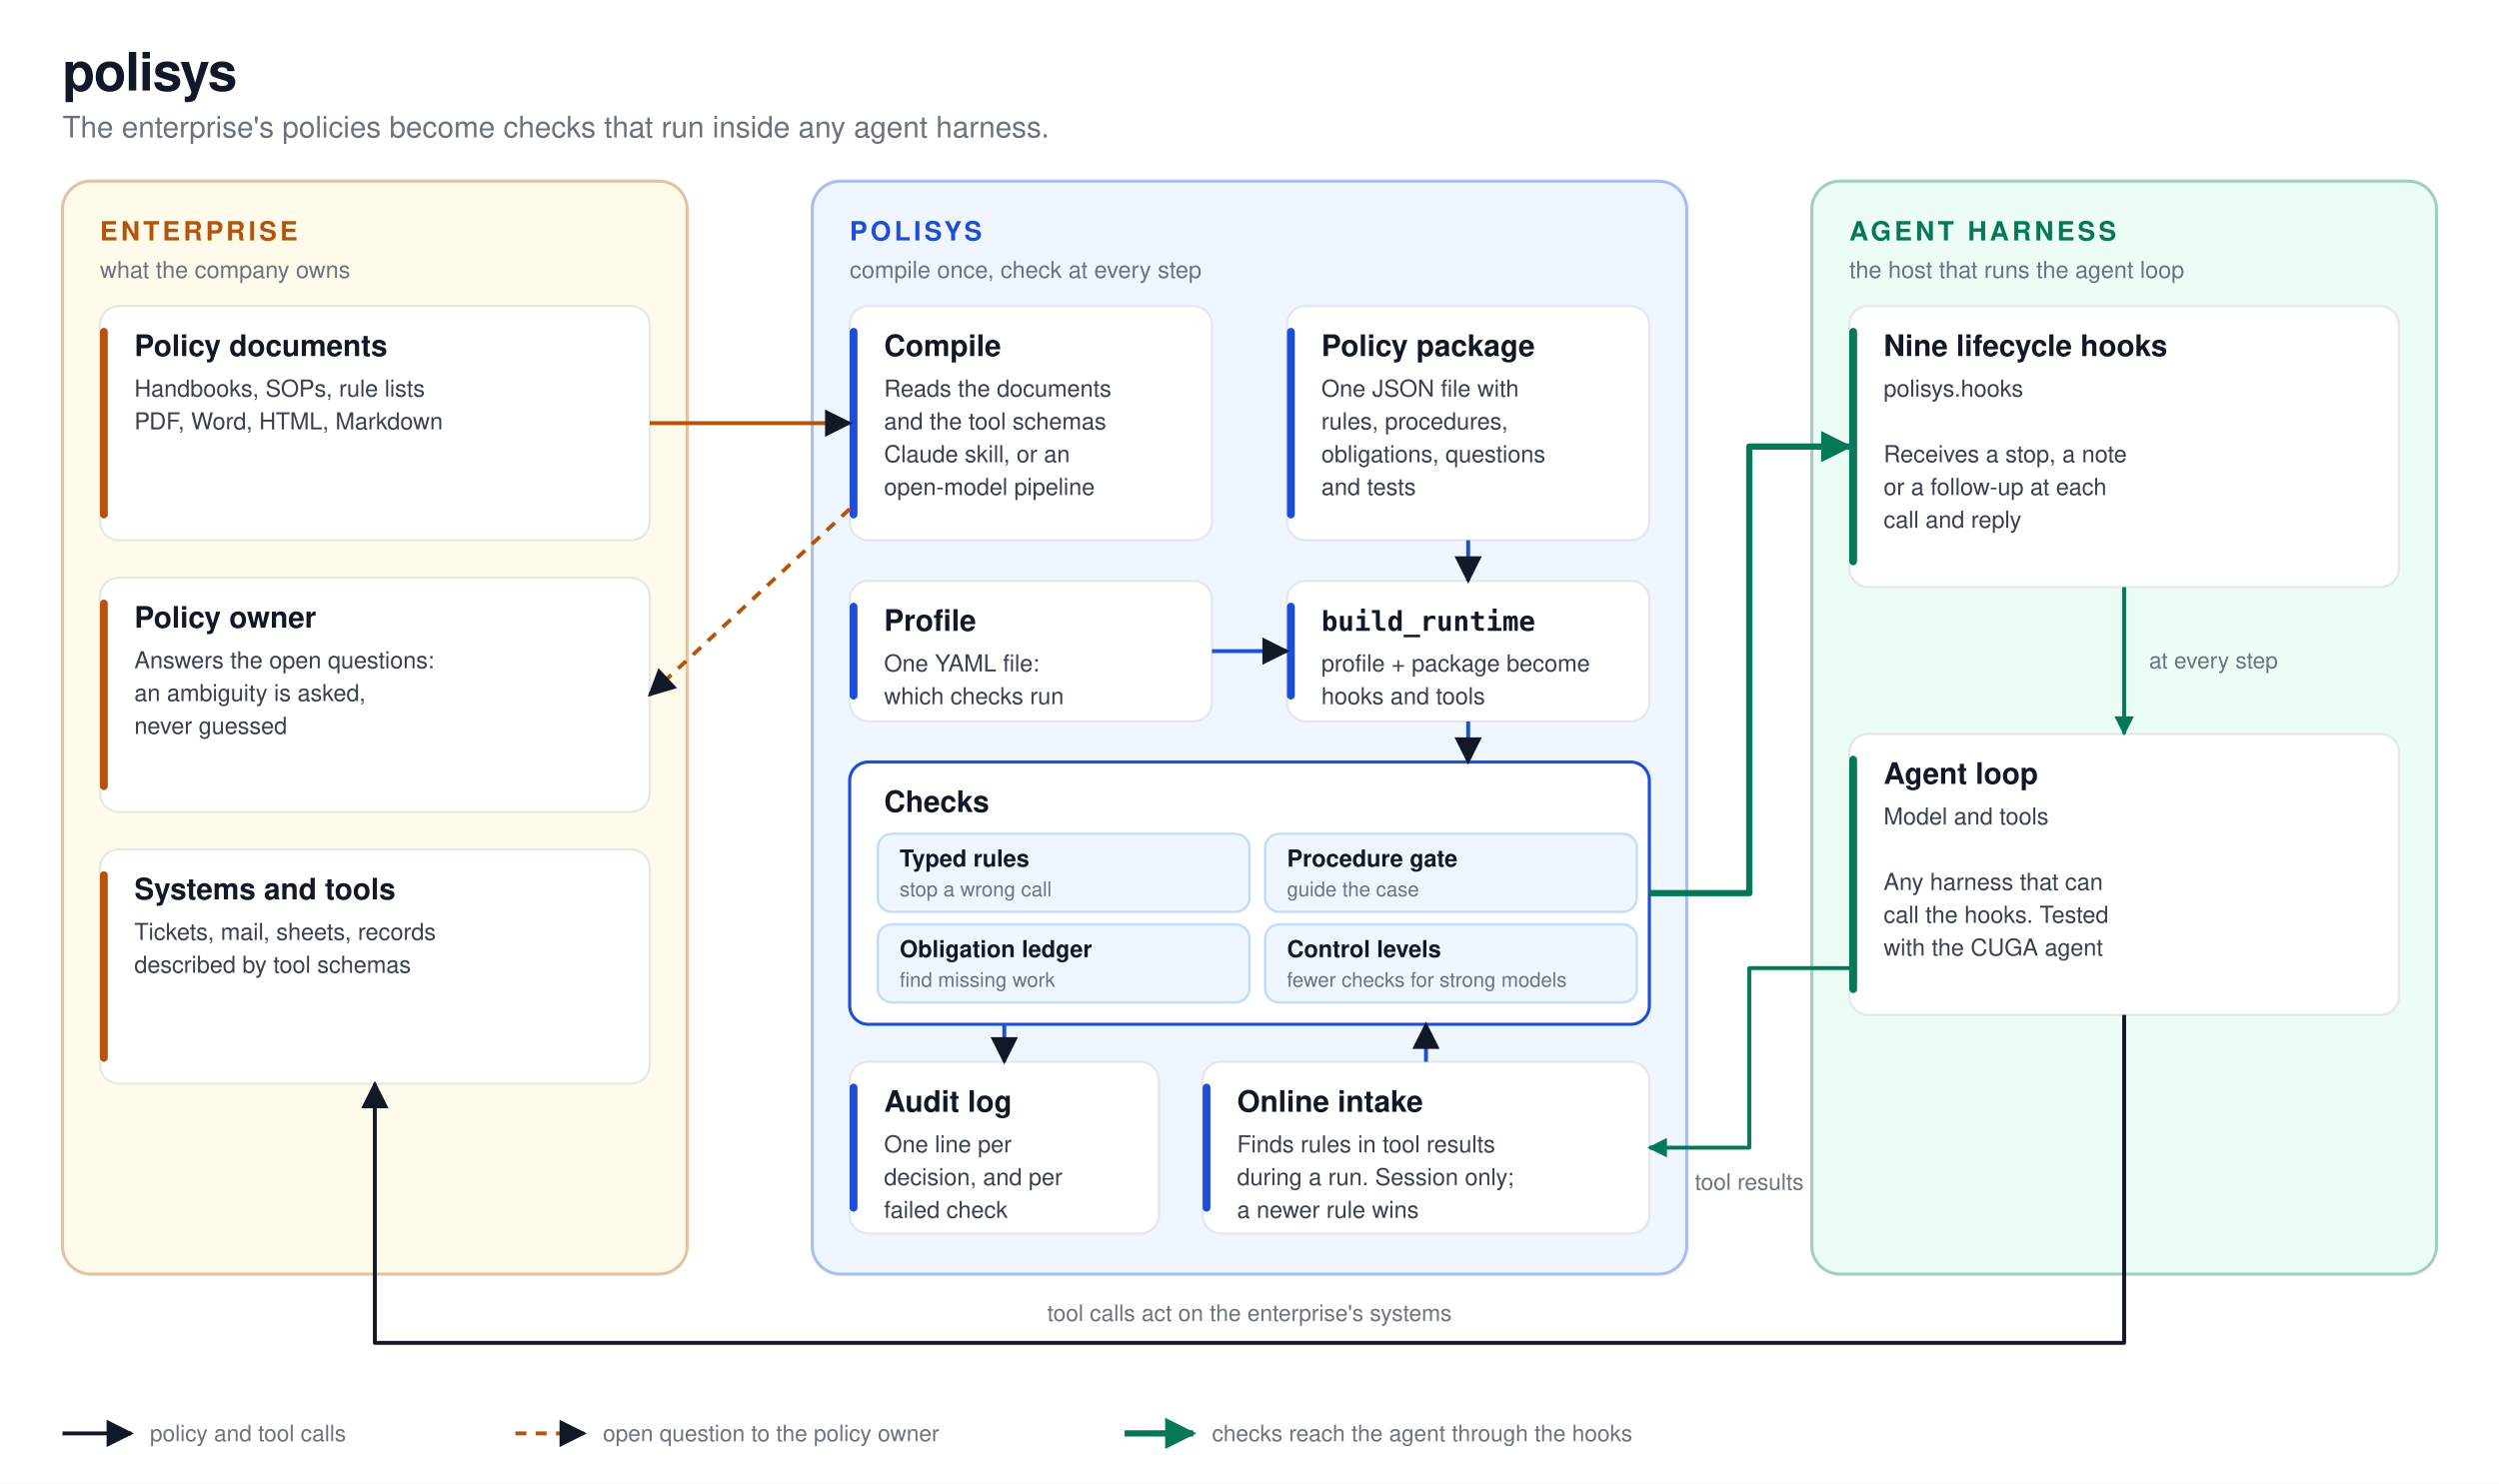
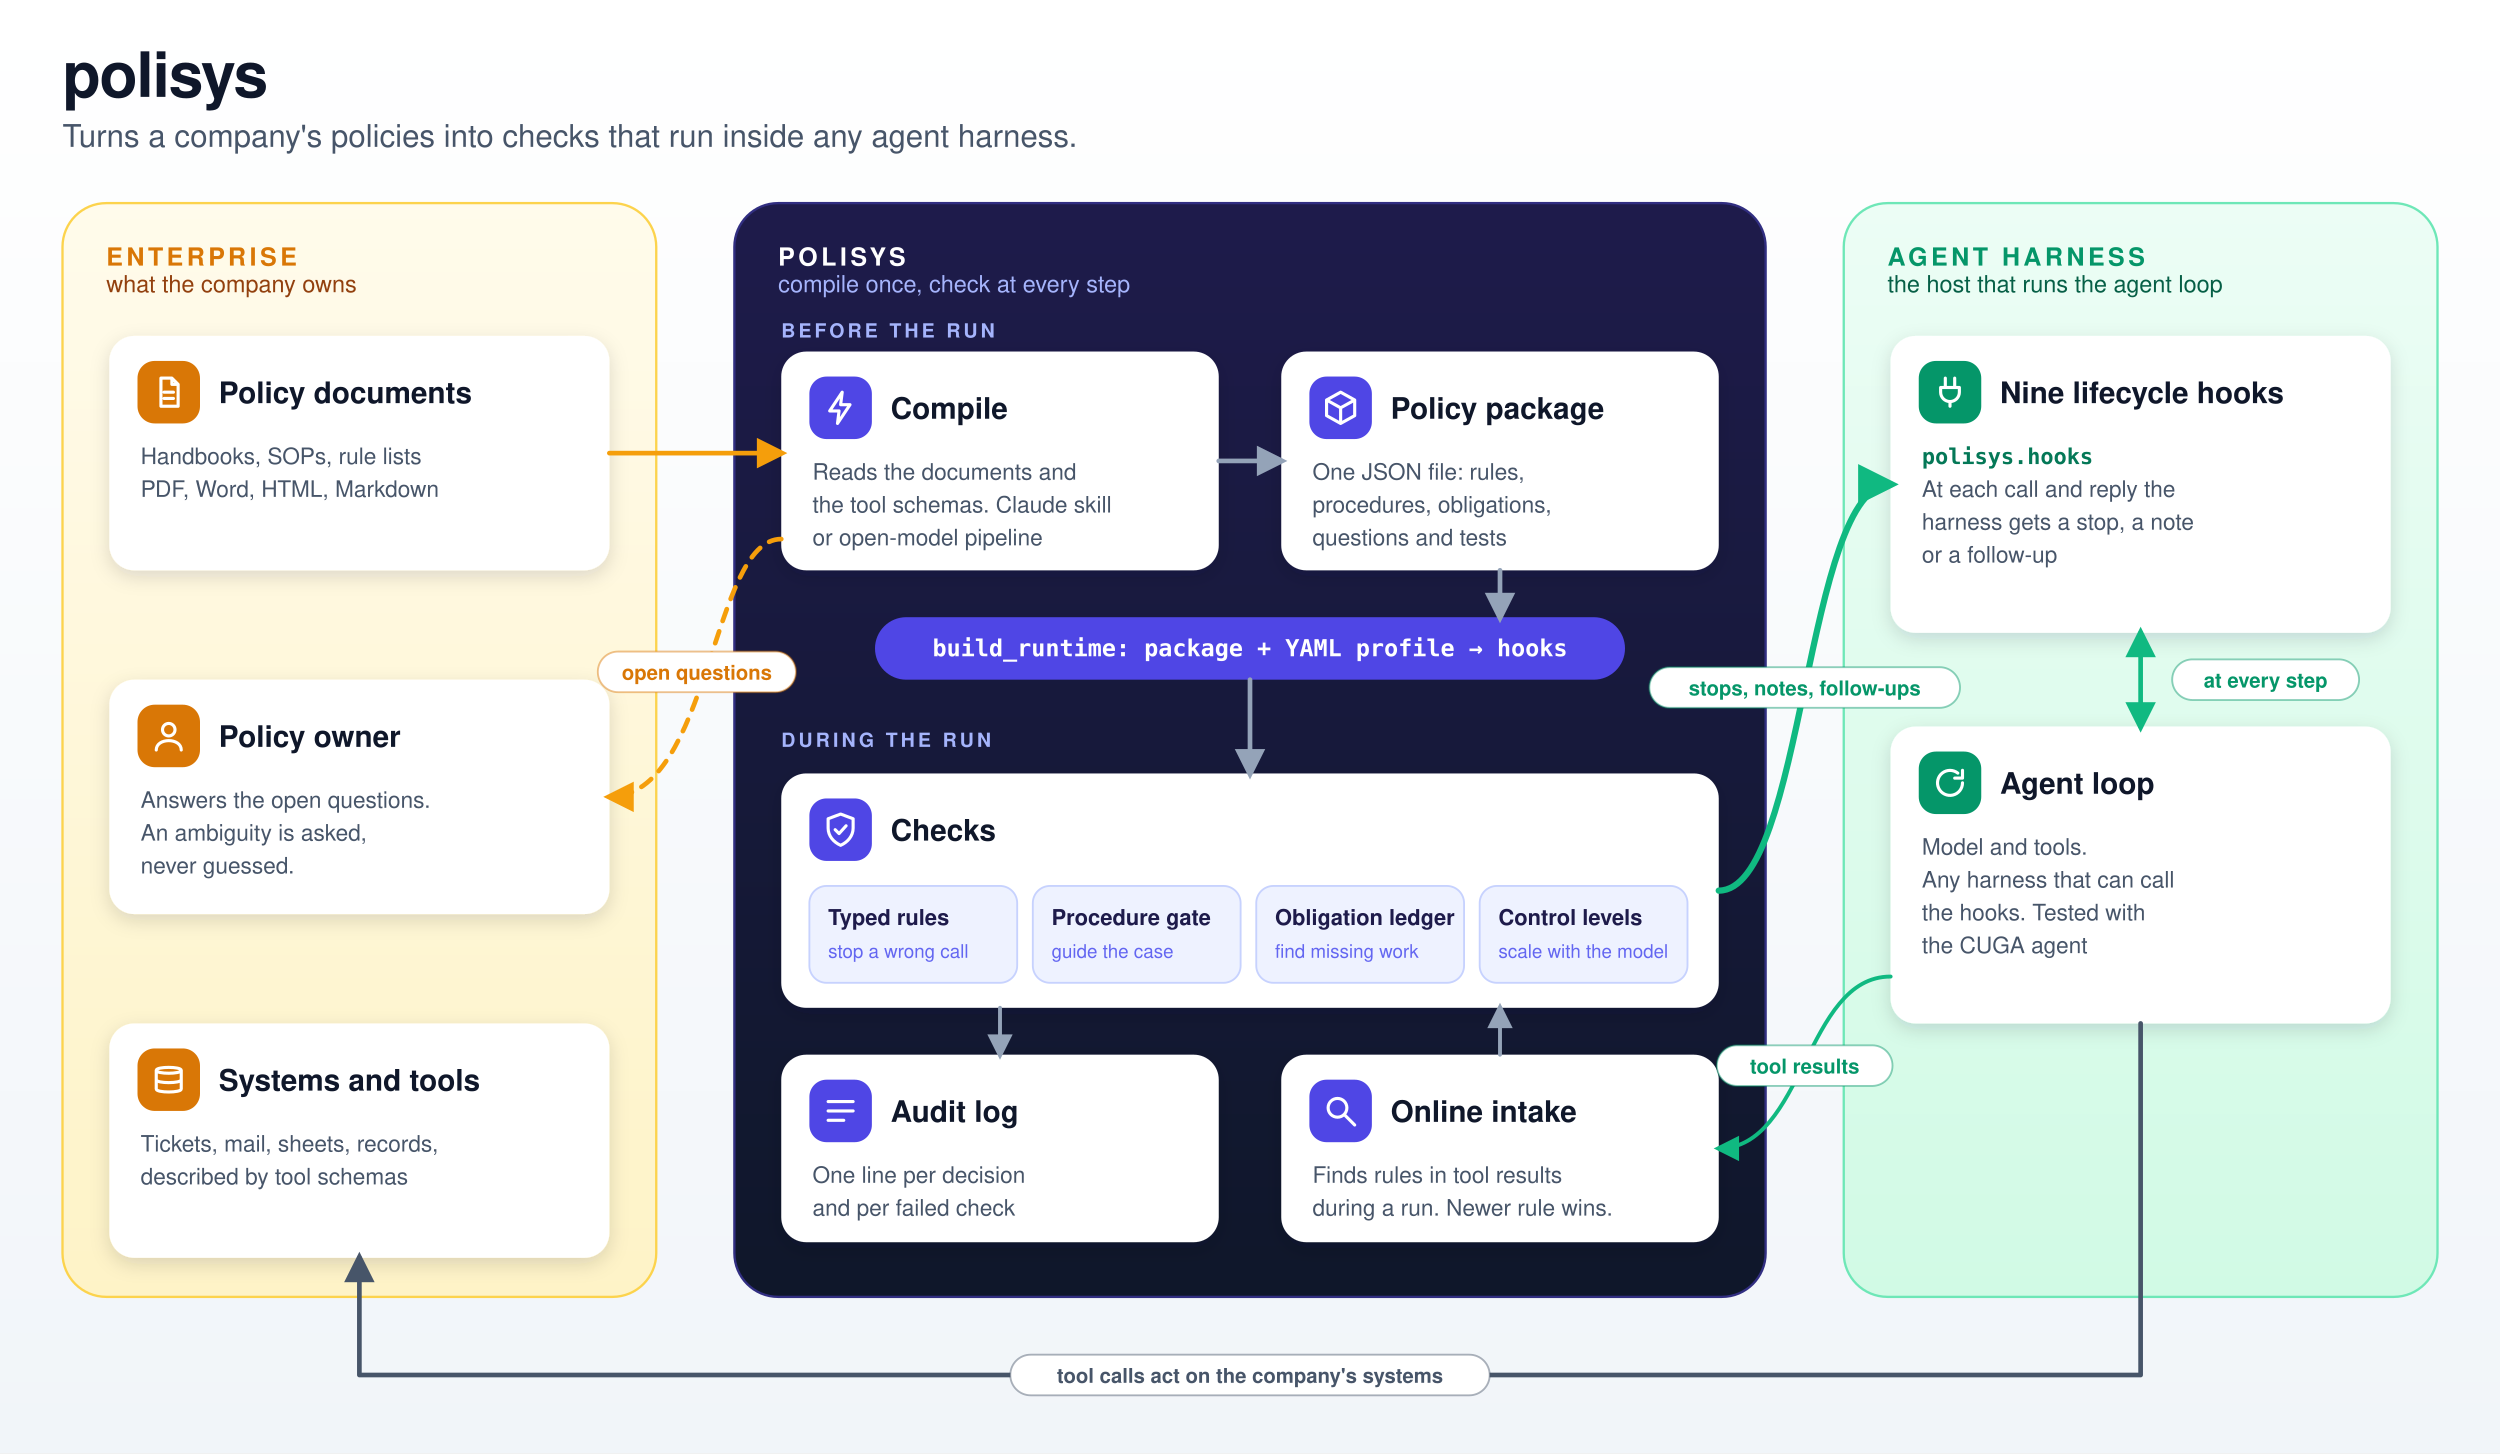
- <svg xmlns="http://www.w3.org/2000/svg" viewBox="0 0 1600 950" width="1600" height="950">
+ <svg xmlns="http://www.w3.org/2000/svg" viewBox="0 0 1600 930" width="1600" height="930">
  <defs>
-     <marker id="a" viewBox="0 0 10 10" refX="9" refY="5" markerWidth="7" markerHeight="7" orient="auto-start-reverse">
-       <path d="M0,0 L10,5 L0,10 z" fill="#111827" />
+     <marker id="mA" viewBox="0 0 10 10" refX="8" refY="5" markerWidth="6.5" markerHeight="6.5" orient="auto-start-reverse">
+       <path d="M0,0 L10,5 L0,10 z" fill="#f59e0b" />
    </marker>
-     <marker id="ag" viewBox="0 0 10 10" refX="9" refY="5" markerWidth="5" markerHeight="5" orient="auto-start-reverse">
-       <path d="M0,0 L10,5 L0,10 z" fill="#047857" />
+     <marker id="mS" viewBox="0 0 10 10" refX="8" refY="5" markerWidth="6.5" markerHeight="6.5" orient="auto-start-reverse">
+       <path d="M0,0 L10,5 L0,10 z" fill="#94a3b8" />
    </marker>
+     <marker id="mG" viewBox="0 0 10 10" refX="8" refY="5" markerWidth="6.5" markerHeight="6.5" orient="auto-start-reverse">
+       <path d="M0,0 L10,5 L0,10 z" fill="#10b981" />
+     </marker>
+     <marker id="mD" viewBox="0 0 10 10" refX="8" refY="5" markerWidth="6.5" markerHeight="6.5" orient="auto-start-reverse">
+       <path d="M0,0 L10,5 L0,10 z" fill="#475569" />
+     </marker>
+     <marker id="mGs" viewBox="0 0 10 10" refX="8" refY="5" markerWidth="6.5" markerHeight="6.5" orient="auto-start-reverse">
+       <path d="M0,0 L10,5 L0,10 z" fill="#10b981" />
+     </marker>
+     <linearGradient id="gA" x1="0" y1="0" x2="0" y2="1">
+       <stop offset="0" stop-color="#fffbeb" />
+       <stop offset="1" stop-color="#fef3c7" />
+     </linearGradient>
+     <linearGradient id="gB" x1="0" y1="0" x2="0" y2="1">
+       <stop offset="0" stop-color="#1e1b4b" />
+       <stop offset="1" stop-color="#0f172a" />
+     </linearGradient>
+     <linearGradient id="gC" x1="0" y1="0" x2="0" y2="1">
+       <stop offset="0" stop-color="#ecfdf5" />
+       <stop offset="1" stop-color="#d1fae5" />
+     </linearGradient>
+     <linearGradient id="bg" x1="0" y1="0" x2="0" y2="1">
+       <stop offset="0" stop-color="#ffffff" />
+       <stop offset="1" stop-color="#f1f5f9" />
+     </linearGradient>
+     <filter id="sh" x="-10%" y="-10%" width="120%" height="130%">
+       <feDropShadow dx="0" dy="4" stdDeviation="6" flood-color="#0f172a" flood-opacity=".14" />
+     </filter>
  </defs>
  <style>
text{font-family:-apple-system,"Helvetica Neue",Helvetica,Arial,sans-serif}
- .h1{font-size:34px;font-weight:700;letter-spacing:-.02em;fill:#111827}
- .lead{font-size:19px;fill:#6b7280}
- .panel{font-size:17px;font-weight:700;letter-spacing:.12em}
- .sub{font-size:15px;fill:#6b7280}
- .title{font-size:19px;font-weight:700;fill:#111827}
- .mono{font-family:ui-monospace,Menlo,Consolas,monospace;font-size:17.5px}
- .body{font-size:15px;fill:#374151}
- .chip{font-size:15px;font-weight:700;fill:#111827}
- .chipd{font-size:13px;fill:#6b7280}
- .lbl{font-size:14.5px;fill:#6b7280}
+ .h1{font-size:40px;font-weight:800;letter-spacing:-.02em;fill:#0f172a}
+ .lead{font-size:20px;fill:#475569}
+ .lane{font-size:16px;font-weight:800;letter-spacing:.14em}
+ .sub{font-size:15px}
+ .ph{font-size:12.5px;font-weight:700;letter-spacing:.16em;fill:#a5b4fc}
+ .t{font-size:19px;font-weight:700;fill:#0f172a}
+ .b{font-size:14.5px;fill:#475569}
+ .m{font-family:ui-monospace,Menlo,Consolas,monospace;font-size:14px;fill:#047857;font-weight:600}
+ .mono{font-family:ui-monospace,Menlo,Consolas,monospace;font-size:15px;font-weight:600}
+ .chip{font-size:14px;font-weight:700;fill:#1e1b4b}
+ .chipd{font-size:12px;fill:#6366f1}
+ .pl{font-size:13px;font-weight:600}
</style>
-   <rect width="1600" height="950" fill="#ffffff" />
-   <text x="40" y="58" class="h1">polisys</text>
-   <text x="40" y="88" class="lead">The enterprise's policies become checks that run inside any agent harness.</text>
-   <rect x="40" y="116" width="400" height="700" rx="18" fill="#fffbeb" stroke="#b45309" stroke-opacity=".35" stroke-width="2" />
-   <text x="64" y="154" class="panel" fill="#b45309">ENTERPRISE</text>
-   <text x="64" y="178" class="sub">what the company owns</text>
-   <rect x="520" y="116" width="560" height="700" rx="18" fill="#eff6ff" stroke="#1d4ed8" stroke-opacity=".35" stroke-width="2" />
-   <text x="544" y="154" class="panel" fill="#1d4ed8">POLISYS</text>
-   <text x="544" y="178" class="sub">compile once, check at every step</text>
-   <rect x="1160" y="116" width="400" height="700" rx="18" fill="#ecfdf5" stroke="#047857" stroke-opacity=".35" stroke-width="2" />
-   <text x="1184" y="154" class="panel" fill="#047857">AGENT HARNESS</text>
-   <text x="1184" y="178" class="sub">the host that runs the agent loop</text>
-   <rect x="64" y="196" width="352" height="150" rx="12" fill="#fff" stroke="#e5e7eb" stroke-width="1.5" />
-   <path d="M65,208 a11,11 0 0 1 11,-11 h0 v148 h0 a11,11 0 0 1 -11,-11 z" fill="none" />
-   <rect x="64" y="210" width="5" height="122" rx="2.5" fill="#b45309" />
-   <text x="86" y="228" class="title">Policy documents</text>
-   <text x="86" y="254" class="body">Handbooks, SOPs, rule lists</text>
-   <text x="86" y="275" class="body">PDF, Word, HTML, Markdown</text>
-   <rect x="64" y="370" width="352" height="150" rx="12" fill="#fff" stroke="#e5e7eb" stroke-width="1.5" />
-   <path d="M65,382 a11,11 0 0 1 11,-11 h0 v148 h0 a11,11 0 0 1 -11,-11 z" fill="none" />
-   <rect x="64" y="384" width="5" height="122" rx="2.5" fill="#b45309" />
-   <text x="86" y="402" class="title">Policy owner</text>
-   <text x="86" y="428" class="body">Answers the open questions:</text>
-   <text x="86" y="449" class="body">an ambiguity is asked,</text>
-   <text x="86" y="470" class="body">never guessed</text>
-   <rect x="64" y="544" width="352" height="150" rx="12" fill="#fff" stroke="#e5e7eb" stroke-width="1.5" />
-   <path d="M65,556 a11,11 0 0 1 11,-11 h0 v148 h0 a11,11 0 0 1 -11,-11 z" fill="none" />
-   <rect x="64" y="558" width="5" height="122" rx="2.5" fill="#b45309" />
-   <text x="86" y="576" class="title">Systems and tools</text>
-   <text x="86" y="602" class="body">Tickets, mail, sheets, records</text>
-   <text x="86" y="623" class="body">described by tool schemas</text>
-   <rect x="544" y="196" width="232" height="150" rx="12" fill="#fff" stroke="#e5e7eb" stroke-width="1.5" />
-   <path d="M545,208 a11,11 0 0 1 11,-11 h0 v148 h0 a11,11 0 0 1 -11,-11 z" fill="none" />
-   <rect x="544" y="210" width="5" height="122" rx="2.5" fill="#1d4ed8" />
-   <text x="566" y="228" class="title">Compile</text>
-   <text x="566" y="254" class="body">Reads the documents</text>
-   <text x="566" y="275" class="body">and the tool schemas</text>
-   <text x="566" y="296" class="body">Claude skill, or an</text>
-   <text x="566" y="317" class="body">open-model pipeline</text>
-   <rect x="824" y="196" width="232" height="150" rx="12" fill="#fff" stroke="#e5e7eb" stroke-width="1.5" />
-   <path d="M825,208 a11,11 0 0 1 11,-11 h0 v148 h0 a11,11 0 0 1 -11,-11 z" fill="none" />
-   <rect x="824" y="210" width="5" height="122" rx="2.5" fill="#1d4ed8" />
-   <text x="846" y="228" class="title">Policy package</text>
-   <text x="846" y="254" class="body">One JSON file with</text>
-   <text x="846" y="275" class="body">rules, procedures,</text>
-   <text x="846" y="296" class="body">obligations, questions</text>
-   <text x="846" y="317" class="body">and tests</text>
-   <rect x="544" y="372" width="232" height="90" rx="12" fill="#fff" stroke="#e5e7eb" stroke-width="1.5" />
-   <path d="M545,384 a11,11 0 0 1 11,-11 h0 v88 h0 a11,11 0 0 1 -11,-11 z" fill="none" />
-   <rect x="544" y="386" width="5" height="62" rx="2.5" fill="#1d4ed8" />
-   <text x="566" y="404" class="title">Profile</text>
-   <text x="566" y="430" class="body">One YAML file:</text>
-   <text x="566" y="451" class="body">which checks run</text>
-   <rect x="824" y="372" width="232" height="90" rx="12" fill="#fff" stroke="#e5e7eb" stroke-width="1.5" />
-   <path d="M825,384 a11,11 0 0 1 11,-11 h0 v88 h0 a11,11 0 0 1 -11,-11 z" fill="none" />
-   <rect x="824" y="386" width="5" height="62" rx="2.5" fill="#1d4ed8" />
-   <text x="846" y="404" class="title mono">build_runtime</text>
-   <text x="846" y="430" class="body">profile + package become</text>
-   <text x="846" y="451" class="body">hooks and tools</text>
-   <rect x="544" y="488" width="512" height="168" rx="12" fill="#fff" stroke="#1d4ed8" stroke-width="2" />
-   <text x="566" y="520" class="title">Checks</text>
-   <rect x="562" y="534" width="238" height="50" rx="9" fill="#eff6ff" stroke="#bfdbfe" stroke-width="1.5" />
-   <text x="576" y="555" class="chip">Typed rules</text>
-   <text x="576" y="574" class="chipd">stop a wrong call</text>
-   <rect x="810" y="534" width="238" height="50" rx="9" fill="#eff6ff" stroke="#bfdbfe" stroke-width="1.5" />
-   <text x="824" y="555" class="chip">Procedure gate</text>
-   <text x="824" y="574" class="chipd">guide the case</text>
-   <rect x="562" y="592" width="238" height="50" rx="9" fill="#eff6ff" stroke="#bfdbfe" stroke-width="1.5" />
-   <text x="576" y="613" class="chip">Obligation ledger</text>
-   <text x="576" y="632" class="chipd">find missing work</text>
-   <rect x="810" y="592" width="238" height="50" rx="9" fill="#eff6ff" stroke="#bfdbfe" stroke-width="1.5" />
-   <text x="824" y="613" class="chip">Control levels</text>
-   <text x="824" y="632" class="chipd">fewer checks for strong models</text>
-   <rect x="544" y="680" width="198" height="110" rx="12" fill="#fff" stroke="#e5e7eb" stroke-width="1.5" />
-   <rect x="544" y="694" width="5" height="82" rx="2.5" fill="#1d4ed8" />
-   <text x="566" y="712" class="title">Audit log</text>
-   <text x="566" y="738" class="body">One line per</text>
-   <text x="566" y="759" class="body">decision, and per</text>
-   <text x="566" y="780" class="body">failed check</text>
-   <rect x="770" y="680" width="286" height="110" rx="12" fill="#fff" stroke="#e5e7eb" stroke-width="1.5" />
-   <rect x="770" y="694" width="5" height="82" rx="2.5" fill="#1d4ed8" />
-   <text x="792" y="712" class="title">Online intake</text>
-   <text x="792" y="738" class="body">Finds rules in tool results</text>
-   <text x="792" y="759" class="body">during a run. Session only;</text>
-   <text x="792" y="780" class="body">a newer rule wins</text>
-   <rect x="1184" y="196" width="352" height="180" rx="12" fill="#fff" stroke="#e5e7eb" stroke-width="1.5" />
-   <path d="M1185,208 a11,11 0 0 1 11,-11 h0 v178 h0 a11,11 0 0 1 -11,-11 z" fill="none" />
-   <rect x="1184" y="210" width="5" height="152" rx="2.5" fill="#047857" />
-   <text x="1206" y="228" class="title">Nine lifecycle hooks</text>
-   <text x="1206" y="254" class="body">polisys.hooks</text>
-   <text x="1206" y="275" class="body" />
-   <text x="1206" y="296" class="body">Receives a stop, a note</text>
-   <text x="1206" y="317" class="body">or a follow-up at each</text>
-   <text x="1206" y="338" class="body">call and reply</text>
-   <rect x="1184" y="470" width="352" height="180" rx="12" fill="#fff" stroke="#e5e7eb" stroke-width="1.5" />
-   <path d="M1185,482 a11,11 0 0 1 11,-11 h0 v178 h0 a11,11 0 0 1 -11,-11 z" fill="none" />
-   <rect x="1184" y="484" width="5" height="152" rx="2.5" fill="#047857" />
-   <text x="1206" y="502" class="title">Agent loop</text>
-   <text x="1206" y="528" class="body">Model and tools</text>
-   <text x="1206" y="549" class="body" />
-   <text x="1206" y="570" class="body">Any harness that can</text>
-   <text x="1206" y="591" class="body">call the hooks. Tested</text>
-   <text x="1206" y="612" class="body">with the CUGA agent</text>
-   <path d="M416,271 H544" fill="none" stroke="#b45309" stroke-width="2.5" marker-end="url(#a)" stroke-linejoin="round" />
-   <path d="M544,326 L416,445" fill="none" stroke="#b45309" stroke-width="2.5" stroke-dasharray="7 6" marker-end="url(#a)" stroke-linejoin="round" />
-   <path d="M940,346 V372" fill="none" stroke="#1d4ed8" stroke-width="2.5" marker-end="url(#a)" stroke-linejoin="round" />
-   <path d="M776,417 H824" fill="none" stroke="#1d4ed8" stroke-width="2.5" marker-end="url(#a)" stroke-linejoin="round" />
-   <path d="M940,462 V488" fill="none" stroke="#1d4ed8" stroke-width="2.5" marker-end="url(#a)" stroke-linejoin="round" />
-   <path d="M643,656 V680" fill="none" stroke="#1d4ed8" stroke-width="2.5" marker-end="url(#a)" stroke-linejoin="round" />
-   <path d="M1056,572 H1120 V286 H1184" fill="none" stroke="#047857" stroke-width="4" marker-end="url(#ag)" stroke-linejoin="round" />
-   <path d="M1360,376 V470" fill="none" stroke="#047857" stroke-width="2.5" marker-end="url(#ag)" marker-start="url(#ags)" stroke-linejoin="round" />
-   <path d="M913,680 V656" fill="none" stroke="#1d4ed8" stroke-width="2.5" marker-end="url(#a)" stroke-linejoin="round" />
-   <path d="M1184,620 H1120 V735 H1056" fill="none" stroke="#047857" stroke-width="2.5" marker-end="url(#ag)" stroke-linejoin="round" />
-   <text x="1120" y="762" class="lbl" text-anchor="middle" font-size="13">tool results</text>
-   <path d="M1360,650 V860 H240 V694" fill="none" stroke="#111827" stroke-width="2.5" marker-end="url(#a)" stroke-linejoin="round" />
-   <text x="800" y="846" class="lbl" text-anchor="middle">tool calls act on the enterprise's systems</text>
-   <text x="1376" y="428" class="lbl">at every step</text>
-   <text x="1074" y="598" class="lbl" text-anchor="end" transform="rotate(-90 1074 598)" visibility="hidden">x</text>
-   <path d="M40,918 H84" stroke="#111827" stroke-width="2.5" marker-end="url(#a)" />
-   <text x="96" y="923" class="lbl">policy and tool calls</text>
-   <path d="M330,918 H374" stroke="#b45309" stroke-width="2.5" stroke-dasharray="7 6" marker-end="url(#a)" />
-   <text x="386" y="923" class="lbl">open question to the policy owner</text>
-   <path d="M720,918 H764" stroke="#047857" stroke-width="4" marker-end="url(#ag)" />
-   <text x="776" y="923" class="lbl">checks reach the agent through the hooks</text>
+   <rect width="1600" height="930" fill="url(#bg)" />
+   <text x="40" y="62" class="h1">polisys</text>
+   <text x="40" y="94" class="lead">Turns a company's policies into checks that run inside any agent harness.</text>
+   <rect x="40" y="130" width="380" height="700" rx="28" fill="url(#gA)" stroke="#fcd34d" stroke-width="1.5" />
+   <text x="68" y="170" class="lane" fill="#d97706">ENTERPRISE</text>
+   <text x="68" y="187" class="sub" fill="#92400e">what the company owns</text>
+   <rect x="470" y="130" width="660" height="700" rx="28" fill="url(#gB)" stroke="#312e81" stroke-width="1.5" />
+   <text x="498" y="170" class="lane" fill="#fff">POLISYS</text>
+   <text x="498" y="187" class="sub" fill="#a5b4fc">compile once, check at every step</text>
+   <rect x="1180" y="130" width="380" height="700" rx="28" fill="url(#gC)" stroke="#6ee7b7" stroke-width="1.5" />
+   <text x="1208" y="170" class="lane" fill="#059669">AGENT HARNESS</text>
+   <text x="1208" y="187" class="sub" fill="#065f46">the host that runs the agent loop</text>
+   <rect x="70" y="215" width="320" height="150" rx="16" fill="#fff" filter="url(#sh)" />
+   <rect x="88" y="231" width="40" height="40" rx="11" fill="#d97706" />
+   <path d="M7 3h7l4 4v14H7z M14 3v4h4 M9 12h6 M9 16h6" transform="translate(96,239)" fill="none" stroke="#fff" stroke-width="2" stroke-linecap="round" stroke-linejoin="round" />
+   <text x="140" y="258" class="t">Policy documents</text>
+   <text x="90" y="297" class="b">Handbooks, SOPs, rule lists</text>
+   <text x="90" y="318" class="b">PDF, Word, HTML, Markdown</text>
+   <rect x="70" y="435" width="320" height="150" rx="16" fill="#fff" filter="url(#sh)" />
+   <rect x="88" y="451" width="40" height="40" rx="11" fill="#d97706" />
+   <path d="M12 12a4 4 0 1 0 0-8 4 4 0 0 0 0 8z M4 21c0-4 4-6 8-6s8 2 8 6" transform="translate(96,459)" fill="none" stroke="#fff" stroke-width="2" stroke-linecap="round" stroke-linejoin="round" />
+   <text x="140" y="478" class="t">Policy owner</text>
+   <text x="90" y="517" class="b">Answers the open questions.</text>
+   <text x="90" y="538" class="b">An ambiguity is asked,</text>
+   <text x="90" y="559" class="b">never guessed.</text>
+   <rect x="70" y="655" width="320" height="150" rx="16" fill="#fff" filter="url(#sh)" />
+   <rect x="88" y="671" width="40" height="40" rx="11" fill="#d97706" />
+   <path d="M4 6c0-2.5 16-2.5 16 0s-16 2.5-16 0 M4 6v12c0 2.5 16 2.5 16 0V6 M4 12c0 2.5 16 2.5 16 0" transform="translate(96,679)" fill="none" stroke="#fff" stroke-width="2" stroke-linecap="round" stroke-linejoin="round" />
+   <text x="140" y="698" class="t">Systems and tools</text>
+   <text x="90" y="737" class="b">Tickets, mail, sheets, records,</text>
+   <text x="90" y="758" class="b">described by tool schemas</text>
+   <text x="500" y="216" class="ph">BEFORE THE RUN</text>
+   <rect x="500" y="225" width="280" height="140" rx="16" fill="#fff" filter="url(#sh)" />
+   <rect x="518" y="241" width="40" height="40" rx="11" fill="#4f46e5" />
+   <path d="M13 2L5 14h6l-1 8 8-12h-6z" transform="translate(526,249)" fill="none" stroke="#fff" stroke-width="2" stroke-linecap="round" stroke-linejoin="round" />
+   <text x="570" y="268" class="t">Compile</text>
+   <text x="520" y="307" class="b">Reads the documents and</text>
+   <text x="520" y="328" class="b">the tool schemas. Claude skill</text>
+   <text x="520" y="349" class="b">or open-model pipeline</text>
+   <rect x="820" y="225" width="280" height="140" rx="16" fill="#fff" filter="url(#sh)" />
+   <rect x="838" y="241" width="40" height="40" rx="11" fill="#4f46e5" />
+   <path d="M12 2l9 5v10l-9 5-9-5V7z M12 12l9-5 M12 12v10 M12 12L3 7" transform="translate(846,249)" fill="none" stroke="#fff" stroke-width="2" stroke-linecap="round" stroke-linejoin="round" />
+   <text x="890" y="268" class="t">Policy package</text>
+   <text x="840" y="307" class="b">One JSON file: rules,</text>
+   <text x="840" y="328" class="b">procedures, obligations,</text>
+   <text x="840" y="349" class="b">questions and tests</text>
+   <rect x="560" y="395" width="480" height="40" rx="20" fill="#4f46e5" />
+   <text x="800" y="420" class="mono" text-anchor="middle" fill="#fff">build_runtime: package + YAML profile → hooks</text>
+   <text x="500" y="478" class="ph">DURING THE RUN</text>
+   <rect x="500" y="495" width="600" height="150" rx="16" fill="#fff" filter="url(#sh)" />
+   <rect x="518" y="511" width="40" height="40" rx="11" fill="#4f46e5" />
+   <path d="M12 2l8 3v6c0 5-3.5 9-8 11-4.5-2-8-6-8-11V5z M8.5 12l2.5 2.5 4.5-5" transform="translate(526,519)" fill="none" stroke="#fff" stroke-width="2" stroke-linecap="round" stroke-linejoin="round" />
+   <text x="570" y="538" class="t">Checks</text>
+   <rect x="518" y="567" width="133" height="62" rx="11" fill="#eef2ff" stroke="#c7d2fe" stroke-width="1.2" />
+   <text x="530" y="592" class="chip">Typed rules</text>
+   <text x="530" y="613" class="chipd">stop a wrong call</text>
+   <rect x="661" y="567" width="133" height="62" rx="11" fill="#eef2ff" stroke="#c7d2fe" stroke-width="1.2" />
+   <text x="673" y="592" class="chip">Procedure gate</text>
+   <text x="673" y="613" class="chipd">guide the case</text>
+   <rect x="804" y="567" width="133" height="62" rx="11" fill="#eef2ff" stroke="#c7d2fe" stroke-width="1.2" />
+   <text x="816" y="592" class="chip">Obligation ledger</text>
+   <text x="816" y="613" class="chipd">find missing work</text>
+   <rect x="947" y="567" width="133" height="62" rx="11" fill="#eef2ff" stroke="#c7d2fe" stroke-width="1.2" />
+   <text x="959" y="592" class="chip">Control levels</text>
+   <text x="959" y="613" class="chipd">scale with the model</text>
+   <rect x="500" y="675" width="280" height="120" rx="16" fill="#fff" filter="url(#sh)" />
+   <rect x="518" y="691" width="40" height="40" rx="11" fill="#4f46e5" />
+   <path d="M4 6h16 M4 12h16 M4 18h10" transform="translate(526,699)" fill="none" stroke="#fff" stroke-width="2" stroke-linecap="round" stroke-linejoin="round" />
+   <text x="570" y="718" class="t">Audit log</text>
+   <text x="520" y="757" class="b">One line per decision</text>
+   <text x="520" y="778" class="b">and per failed check</text>
+   <rect x="820" y="675" width="280" height="120" rx="16" fill="#fff" filter="url(#sh)" />
+   <rect x="838" y="691" width="40" height="40" rx="11" fill="#4f46e5" />
+   <path d="M10 4a6 6 0 1 0 0 12 6 6 0 0 0 0-12z M15 15l6 6" transform="translate(846,699)" fill="none" stroke="#fff" stroke-width="2" stroke-linecap="round" stroke-linejoin="round" />
+   <text x="890" y="718" class="t">Online intake</text>
+   <text x="840" y="757" class="b">Finds rules in tool results</text>
+   <text x="840" y="778" class="b">during a run. Newer rule wins.</text>
+   <rect x="1210" y="215" width="320" height="190" rx="16" fill="#fff" filter="url(#sh)" />
+   <rect x="1228" y="231" width="40" height="40" rx="11" fill="#059669" />
+   <path d="M9 3v6 M15 3v6 M6 9h12v3a6 6 0 0 1-12 0z M12 18v3" transform="translate(1236,239)" fill="none" stroke="#fff" stroke-width="2" stroke-linecap="round" stroke-linejoin="round" />
+   <text x="1280" y="258" class="t">Nine lifecycle hooks</text>
+   <text x="1230" y="297" class="m">polisys.hooks</text>
+   <text x="1230" y="318" class="b">At each call and reply the</text>
+   <text x="1230" y="339" class="b">harness gets a stop, a note</text>
+   <text x="1230" y="360" class="b">or a follow-up</text>
+   <rect x="1210" y="465" width="320" height="190" rx="16" fill="#fff" filter="url(#sh)" />
+   <rect x="1228" y="481" width="40" height="40" rx="11" fill="#059669" />
+   <path d="M20 12a8 8 0 1 1-3-6.2 M20 4v5h-5" transform="translate(1236,489)" fill="none" stroke="#fff" stroke-width="2" stroke-linecap="round" stroke-linejoin="round" />
+   <text x="1280" y="508" class="t">Agent loop</text>
+   <text x="1230" y="547" class="b">Model and tools.</text>
+   <text x="1230" y="568" class="b">Any harness that can call</text>
+   <text x="1230" y="589" class="b">the hooks. Tested with</text>
+   <text x="1230" y="610" class="b">the CUGA agent</text>
+   <path d="M390,290 H500" fill="none" stroke="#f59e0b" stroke-width="3" stroke-linecap="round" stroke-linejoin="round" marker-end="url(#mA)" />
+   <path d="M500,345 C455,345 455,510 390,510" fill="none" stroke="#f59e0b" stroke-width="3" stroke-linecap="round" stroke-linejoin="round" stroke-dasharray="8 7" marker-end="url(#mA)" />
+   <rect x="382.6" y="417" width="126.8" height="26" rx="13" fill="#fff" stroke="#d97706" stroke-opacity=".45" stroke-width="1.2" />
+   <text x="446" y="435" class="pl" text-anchor="middle" fill="#d97706">open questions</text>
+   <path d="M780,295 H820" fill="none" stroke="#94a3b8" stroke-width="3" stroke-linecap="round" stroke-linejoin="round" marker-end="url(#mS)" />
+   <path d="M960,365 V395" fill="none" stroke="#94a3b8" stroke-width="3" stroke-linecap="round" stroke-linejoin="round" marker-end="url(#mS)" />
+   <path d="M800,435 V495" fill="none" stroke="#94a3b8" stroke-width="3" stroke-linecap="round" stroke-linejoin="round" marker-end="url(#mS)" />
+   <path d="M1100,570 C1155,570 1155,310 1210,310" fill="none" stroke="#10b981" stroke-width="4" stroke-linecap="round" stroke-linejoin="round" marker-end="url(#mG)" />
+   <rect x="1055.6" y="427" width="198.8" height="26" rx="13" fill="#fff" stroke="#059669" stroke-opacity=".45" stroke-width="1.2" />
+   <text x="1155" y="445" class="pl" text-anchor="middle" fill="#059669">stops, notes, follow-ups</text>
+   <path d="M1370,405 V465" fill="none" stroke="#10b981" stroke-width="3" stroke-linecap="round" stroke-linejoin="round" marker-end="url(#mG)" marker-start="url(#mGs)" />
+   <rect x="1390.2" y="422" width="119.6" height="26" rx="13" fill="#fff" stroke="#059669" stroke-opacity=".45" stroke-width="1.2" />
+   <text x="1450" y="440" class="pl" text-anchor="middle" fill="#059669">at every step</text>
+   <path d="M1210,625 C1155,625 1155,735 1100,735" fill="none" stroke="#10b981" stroke-width="2.5" stroke-linecap="round" stroke-linejoin="round" marker-end="url(#mG)" />
+   <rect x="1098.8" y="669" width="112.4" height="26" rx="13" fill="#fff" stroke="#059669" stroke-opacity=".45" stroke-width="1.2" />
+   <text x="1155" y="687" class="pl" text-anchor="middle" fill="#059669">tool results</text>
+   <path d="M640,645 V675" fill="none" stroke="#94a3b8" stroke-width="2.5" stroke-linecap="round" stroke-linejoin="round" marker-end="url(#mS)" />
+   <path d="M960,675 V645" fill="none" stroke="#94a3b8" stroke-width="2.5" stroke-linecap="round" stroke-linejoin="round" marker-end="url(#mS)" />
+   <path d="M1370,655 V880 H230 V805" fill="none" stroke="#475569" stroke-width="3" stroke-linecap="round" stroke-linejoin="round" marker-end="url(#mD)" />
+   <rect x="646.6" y="867" width="306.8" height="26" rx="13" fill="#fff" stroke="#475569" stroke-opacity=".45" stroke-width="1.2" />
+   <text x="800" y="885" class="pl" text-anchor="middle" fill="#475569">tool calls act on the company's systems</text>
</svg>
